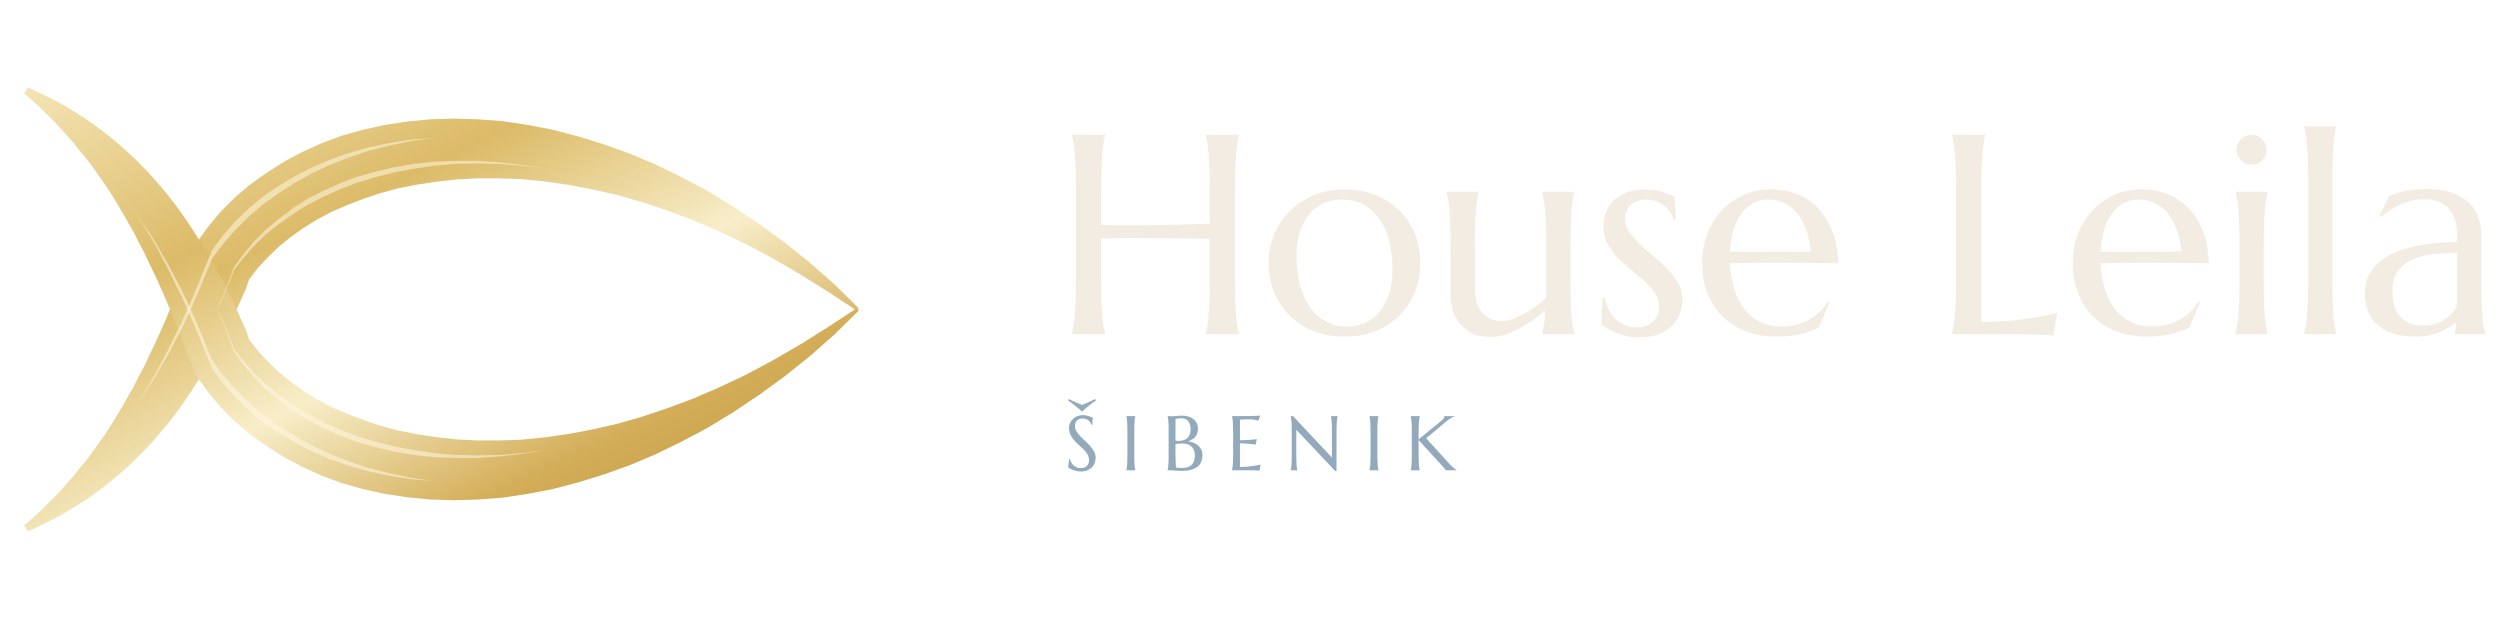
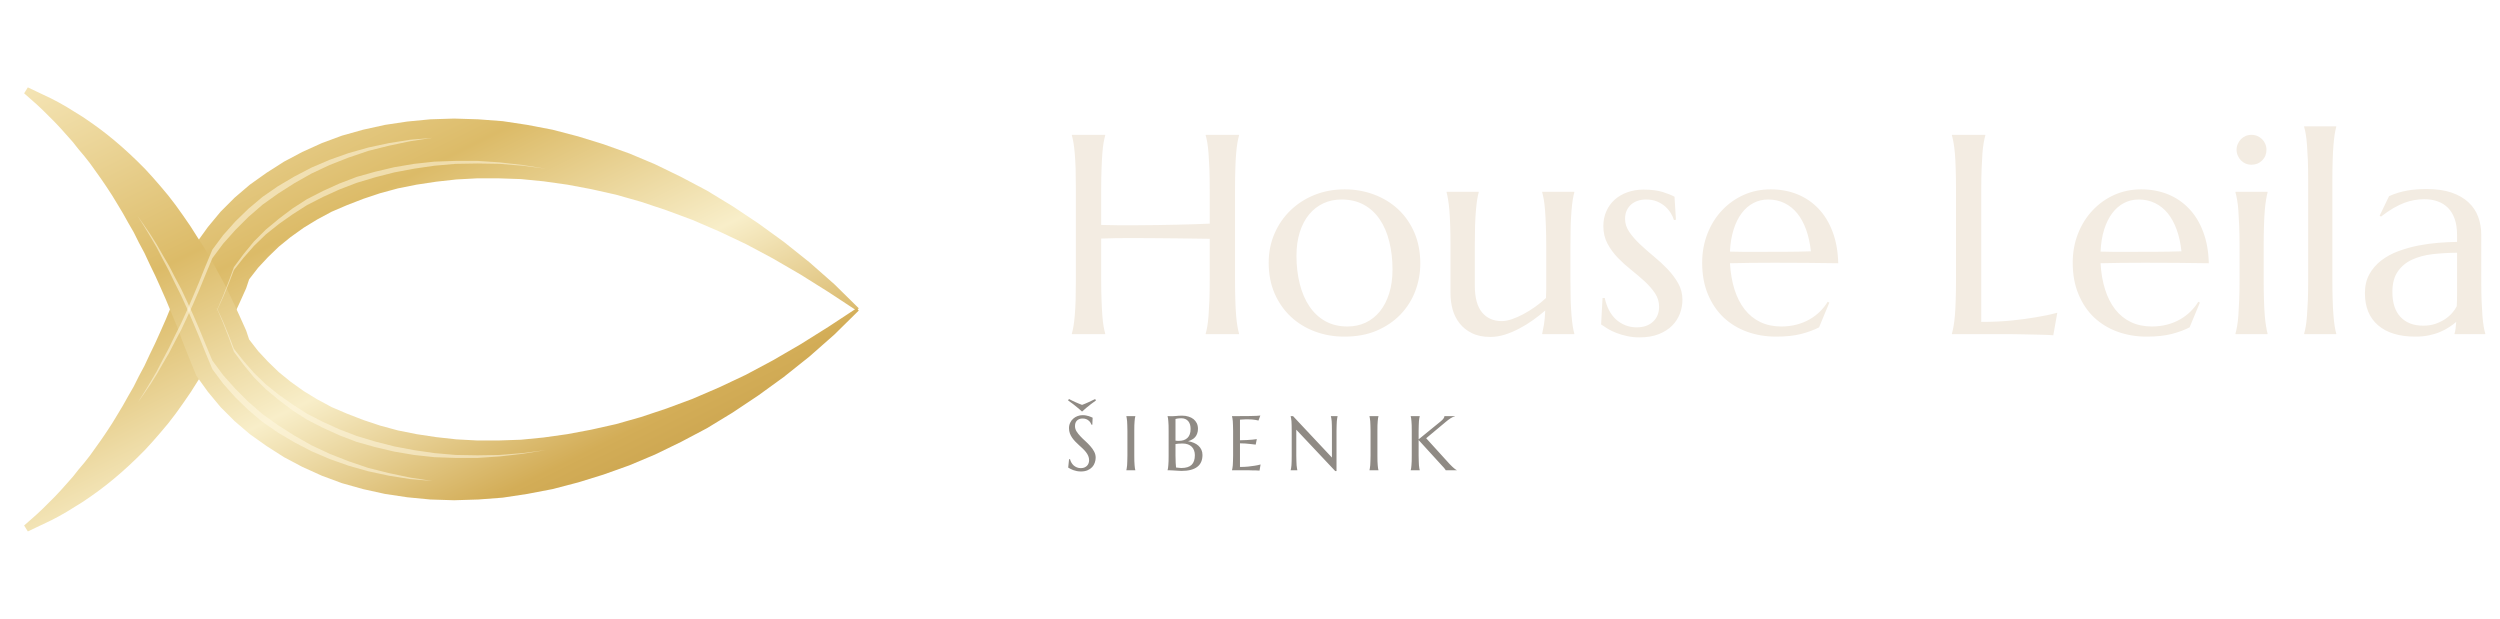
<svg xmlns="http://www.w3.org/2000/svg" viewBox="0 0 404 100" role="img" aria-label="House Leila, Šibenik">
  <defs>
    <linearGradient id="g" x1="0" y1="0" x2="1" y2="1">
      <stop offset="0" stop-color="#f4e4b4" />
      <stop offset=".3" stop-color="#dcbb68" />
      <stop offset=".55" stop-color="#f8eec9" />
      <stop offset=".78" stop-color="#d3ad57" />
      <stop offset="1" stop-color="#bb9440" />
    </linearGradient>
  </defs>
  <g transform="translate(0 5.0) scale(0.6)">
    <g fill="url(#g)">
      <path d="M7.5,134.8 9.6,133.8 11.7,132.8 13.8,131.8 15.9,130.7 18.0,129.5 20.1,128.2 22.2,126.9 24.4,125.4 26.5,123.9 28.6,122.3 30.7,120.6 32.8,118.8 34.9,116.9 37.0,114.9 39.1,112.8 41.2,110.5 43.2,108.2 45.3,105.7 47.3,103.1 49.3,100.3 51.3,97.4 53.2,94.4 55.2,91.3 57.1,88.0 59.0,84.5 60.9,81.0 62.7,77.2 64.5,73.3 66.3,69.3 67.1,66.9 69.5,63.8 72.2,60.9 75.1,58.1 78.3,55.5 81.8,53.0 85.4,50.8 89.3,48.7 93.5,46.9 97.9,45.2 102.4,43.7 107.2,42.4 112.2,41.4 117.5,40.6 122.9,40.0 128.5,39.7 134.3,39.7 140.3,39.9 146.4,40.5 152.8,41.4 159.2,42.6 165.9,44.1 172.6,46.0 179.5,48.3 186.5,50.9 193.7,54.0 200.9,57.4 208.2,61.3 215.6,65.6 223.1,70.3 230.7,75.3 L231.3,74.7 224.7,68.2 218.0,62.3 211.1,56.8 204.2,51.8 197.3,47.2 190.4,43.0 183.4,39.3 176.4,35.9 169.5,33.0 162.5,30.5 155.7,28.4 148.8,26.6 142.0,25.3 135.4,24.3 128.8,23.8 122.3,23.6 115.9,23.8 109.7,24.4 103.7,25.3 97.8,26.6 92.1,28.2 86.7,30.2 81.4,32.6 76.5,35.2 71.8,38.2 67.3,41.4 63.2,44.9 59.4,48.7 56.0,52.8 52.9,57.1 50.5,63.0 49.0,66.8 47.6,70.6 46.1,74.2 44.7,77.6 43.2,81.0 41.8,84.1 40.3,87.2 38.9,90.2 37.4,93.0 36.0,95.8 34.5,98.4 33.1,100.9 31.6,103.4 30.2,105.7 28.7,108.0 27.2,110.2 25.7,112.3 24.2,114.4 22.7,116.3 21.1,118.2 19.6,120.1 18.0,121.9 16.4,123.7 14.8,125.4 13.2,127.0 11.6,128.6 9.9,130.2 8.2,131.7 6.5,133.2 Z" />
      <path d="M6.5,16.8 8.2,18.3 9.9,19.8 11.6,21.4 13.2,23.0 14.8,24.6 16.4,26.3 18.0,28.1 19.6,29.9 21.1,31.8 22.7,33.7 24.2,35.6 25.7,37.7 27.2,39.8 28.7,42.0 30.2,44.3 31.6,46.6 33.1,49.1 34.5,51.6 36.0,54.2 37.4,57.0 38.9,59.8 40.3,62.8 41.8,65.9 43.2,69.0 44.7,72.4 46.1,75.8 47.6,79.4 49.0,83.2 50.5,87.0 52.9,92.9 56.0,97.2 59.4,101.3 63.2,105.1 67.3,108.6 71.8,111.8 76.5,114.8 81.4,117.4 86.7,119.8 92.1,121.8 97.8,123.4 103.7,124.7 109.7,125.6 115.9,126.2 122.3,126.4 128.8,126.2 135.4,125.7 142.0,124.7 148.8,123.4 155.7,121.6 162.5,119.5 169.5,117.0 176.4,114.1 183.4,110.7 190.4,107.0 197.3,102.8 204.2,98.2 211.1,93.2 218.0,87.7 224.7,81.8 231.3,75.3 L230.7,74.7 223.1,79.7 215.6,84.4 208.2,88.7 200.9,92.6 193.7,96.0 186.5,99.1 179.5,101.7 172.6,104.0 165.9,105.9 159.2,107.4 152.8,108.6 146.4,109.5 140.3,110.1 134.3,110.3 128.5,110.3 122.9,110.0 117.5,109.4 112.2,108.6 107.2,107.6 102.4,106.3 97.9,104.8 93.5,103.1 89.3,101.3 85.4,99.2 81.8,97.0 78.3,94.5 75.1,91.9 72.2,89.1 69.5,86.2 67.1,83.1 66.3,80.7 64.5,76.7 62.7,72.8 60.9,69.0 59.0,65.5 57.1,62.0 55.2,58.7 53.2,55.6 51.3,52.6 49.3,49.7 47.3,46.9 45.3,44.3 43.2,41.8 41.2,39.5 39.1,37.2 37.0,35.1 34.9,33.1 32.8,31.2 30.7,29.4 28.6,27.7 26.5,26.1 24.4,24.6 22.2,23.1 20.1,21.8 18.0,20.5 15.9,19.3 13.8,18.2 11.7,17.2 9.6,16.2 7.5,15.2 Z" />
    </g>
    <g>
      <path d="M37.1,100.1 38.8,97.4 40.5,94.6 42.2,91.7 43.8,88.6 45.5,85.4 47.1,82.1 48.8,78.7 50.4,75.2 52.0,71.5 53.6,67.7 55.2,63.7 57.2,58.9 60.1,55.0 63.4,51.3 66.9,47.9 70.7,44.7 74.9,41.8 79.3,39.2 83.9,36.8 88.8,34.7 93.9,32.9 99.2,31.4 104.8,30.2 110.5,29.3 116.4,28.8 L116.4,28.8 110.5,29.7 104.8,30.9 99.2,32.3 93.9,34.1 88.8,36.1 83.9,38.4 79.3,41.0 74.9,43.8 70.7,46.8 66.9,50.1 63.4,53.6 60.1,57.3 57.2,61.2 55.2,66.0 53.6,69.9 52.0,73.6 50.4,77.1 48.8,80.5 47.1,83.7 45.5,86.8 43.8,89.7 42.2,92.5 40.5,95.2 38.8,97.7 37.1,100.1 Z" fill="#fff8e2" opacity=".55" />
      <path d="M58.4,75.3 60.1,71.3 61.7,67.2 63.0,63.6 65.6,60.1 68.4,56.7 71.6,53.5 75.1,50.6 78.8,47.8 82.7,45.3 87.0,43.1 91.4,41.1 96.1,39.3 101.1,37.9 106.2,36.7 111.5,35.8 117.0,35.2 122.7,35.0 128.6,35.0 134.6,35.4 140.7,36.1 147.0,37.1 L147.0,37.1 140.7,36.3 134.6,35.8 128.6,35.7 122.7,35.8 117.0,36.3 111.5,37.1 106.2,38.1 101.1,39.4 96.1,40.9 91.4,42.7 87.0,44.7 82.7,46.9 78.8,49.4 75.1,52.0 71.6,54.8 68.4,57.9 65.6,61.1 63.0,64.4 61.7,67.8 60.1,71.7 58.4,75.4 Z" fill="#fff8e2" opacity=".55" />
      <path d="M37.1,49.9 38.8,52.3 40.5,54.8 42.2,57.5 43.8,60.3 45.5,63.2 47.1,66.3 48.8,69.5 50.4,72.9 52.0,76.4 53.6,80.1 55.2,84.0 57.2,88.8 60.1,92.7 63.4,96.4 66.9,99.9 70.7,103.2 74.9,106.2 79.3,109.0 83.9,111.6 88.8,113.9 93.9,115.9 99.2,117.7 104.8,119.1 110.5,120.3 116.4,121.2 L116.4,121.2 110.5,120.7 104.8,119.8 99.2,118.6 93.9,117.1 88.8,115.3 83.9,113.2 79.3,110.8 74.9,108.2 70.7,105.3 66.9,102.1 63.4,98.7 60.1,95.0 57.2,91.1 55.2,86.3 53.6,82.3 52.0,78.5 50.4,74.8 48.8,71.3 47.1,67.9 45.5,64.6 43.8,61.4 42.2,58.3 40.5,55.4 38.8,52.6 37.1,49.9 Z" fill="#fff8e2" opacity=".55" />
      <path d="M58.4,74.6 60.1,78.3 61.7,82.2 63.0,85.6 65.6,88.9 68.4,92.1 71.6,95.2 75.1,98.0 78.8,100.6 82.7,103.1 87.0,105.3 91.4,107.3 96.1,109.1 101.1,110.6 106.2,111.9 111.5,112.9 117.0,113.7 122.7,114.2 128.6,114.3 134.6,114.2 140.7,113.7 147.0,112.9 L147.0,112.9 140.7,113.9 134.6,114.6 128.6,115.0 122.7,115.0 117.0,114.8 111.5,114.2 106.2,113.3 101.1,112.1 96.1,110.7 91.4,108.9 87.0,106.9 82.7,104.7 78.8,102.2 75.1,99.4 71.6,96.5 68.4,93.3 65.6,89.9 63.0,86.4 61.7,82.8 60.1,78.7 58.4,74.7 Z" fill="#fff8e2" opacity=".55" />
    </g>
  </g>
  <g transform="translate(170.0 54)">
    <path d="M25.49 -15.41Q24.59 -15.43 23.25 -15.44Q21.9 -15.45 20.32 -15.48Q18.73 -15.5 17.01 -15.51Q15.3 -15.52 13.66 -15.53Q12.02 -15.54 10.53 -15.52Q9.05 -15.5 7.95 -15.45V-8.78Q7.95 -6.87 8.01 -5.45Q8.06 -4.02 8.14 -2.99Q8.22 -1.95 8.34 -1.26Q8.47 -0.56 8.6 -0.09V0H3.21V-0.09Q3.35 -0.56 3.47 -1.26Q3.59 -1.95 3.68 -2.99Q3.77 -4.02 3.82 -5.45Q3.86 -6.87 3.86 -8.78V-23.4Q3.86 -25.31 3.82 -26.74Q3.77 -28.17 3.68 -29.21Q3.59 -30.25 3.47 -30.95Q3.35 -31.65 3.21 -32.12V-32.21H8.6V-32.12Q8.47 -31.65 8.34 -30.95Q8.22 -30.25 8.14 -29.21Q8.06 -28.17 8.01 -26.74Q7.95 -25.31 7.95 -23.4V-17.65Q9.12 -17.61 10.6 -17.6Q12.08 -17.59 13.7 -17.6Q15.32 -17.61 16.99 -17.63Q18.67 -17.65 20.23 -17.69Q21.79 -17.72 23.15 -17.77Q24.5 -17.81 25.49 -17.86V-23.4Q25.49 -25.31 25.44 -26.74Q25.38 -28.17 25.3 -29.21Q25.22 -30.25 25.1 -30.95Q24.98 -31.65 24.84 -32.12V-32.21H30.23V-32.12Q30.1 -31.65 29.97 -30.95Q29.85 -30.25 29.76 -29.21Q29.67 -28.17 29.63 -26.74Q29.58 -25.31 29.58 -23.4V-8.78Q29.58 -6.87 29.63 -5.45Q29.67 -4.02 29.76 -2.99Q29.85 -1.95 29.97 -1.26Q30.1 -0.56 30.23 -0.09V0H24.84V-0.09Q24.98 -0.56 25.1 -1.26Q25.22 -1.95 25.3 -2.99Q25.38 -4.02 25.44 -5.45Q25.49 -6.87 25.49 -8.78ZM35.02 -11.54Q35.02 -14.08 35.96 -16.25Q36.9 -18.42 38.55 -20.01Q40.21 -21.61 42.45 -22.51Q44.7 -23.4 47.28 -23.4Q49.82 -23.4 52.05 -22.56Q54.29 -21.72 55.95 -20.17Q57.61 -18.62 58.57 -16.4Q59.52 -14.17 59.52 -11.41Q59.52 -9.1 58.71 -6.96Q57.9 -4.83 56.33 -3.19Q54.76 -1.55 52.48 -0.57Q50.2 0.4 47.24 0.4Q44.72 0.4 42.5 -0.43Q40.27 -1.26 38.61 -2.81Q36.95 -4.36 35.98 -6.57Q35.02 -8.78 35.02 -11.54ZM47.75 -1.24Q49.35 -1.24 50.68 -1.86Q52.02 -2.49 52.99 -3.68Q53.95 -4.87 54.49 -6.58Q55.03 -8.29 55.03 -10.44Q55.03 -12.87 54.51 -14.95Q54 -17.03 52.97 -18.54Q51.95 -20.06 50.4 -20.91Q48.85 -21.76 46.79 -21.76Q45.19 -21.76 43.87 -21.15Q42.54 -20.53 41.56 -19.36Q40.59 -18.19 40.05 -16.5Q39.51 -14.8 39.51 -12.65Q39.51 -10.22 40.04 -8.13Q40.56 -6.04 41.6 -4.5Q42.63 -2.96 44.17 -2.1Q45.71 -1.24 47.75 -1.24ZM68.33 -7.86Q68.33 -4.9 69.51 -3.5Q70.68 -2.11 72.68 -2.11Q73.4 -2.11 74.3 -2.41Q75.2 -2.72 76.15 -3.22Q77.11 -3.73 78.06 -4.4Q79.02 -5.08 79.83 -5.84Q79.87 -6.49 79.87 -7.22Q79.87 -7.95 79.87 -8.78V-14.22Q79.87 -16.13 79.81 -17.55Q79.76 -18.98 79.68 -20.01Q79.6 -21.05 79.48 -21.74Q79.35 -22.44 79.22 -22.91V-23H84.41V-22.91Q84.27 -22.44 84.16 -21.74Q84.05 -21.05 83.96 -20.01Q83.87 -18.98 83.82 -17.55Q83.78 -16.13 83.78 -14.22V-8.78Q83.78 -6.87 83.82 -5.45Q83.87 -4.02 83.96 -2.99Q84.05 -1.95 84.16 -1.26Q84.27 -0.56 84.41 -0.09V0H79.22V-0.09Q79.35 -0.65 79.5 -1.53Q79.65 -2.4 79.71 -3.82Q78.79 -3.03 77.73 -2.27Q76.66 -1.5 75.5 -0.9Q74.35 -0.29 73.17 0.08Q71.99 0.45 70.84 0.45Q69.09 0.45 67.87 -0.16Q66.64 -0.76 65.87 -1.75Q65.09 -2.74 64.74 -4Q64.4 -5.26 64.4 -6.58V-14.22Q64.4 -16.13 64.35 -17.55Q64.31 -18.98 64.22 -20.01Q64.13 -21.05 64.01 -21.74Q63.9 -22.44 63.77 -22.91V-23H68.96V-22.91Q68.82 -22.44 68.71 -21.74Q68.6 -21.05 68.51 -20.01Q68.42 -18.98 68.37 -17.55Q68.33 -16.13 68.33 -14.22ZM100.83 -18.49 100.51 -18.44Q100.36 -18.96 100.01 -19.54Q99.66 -20.12 99.11 -20.62Q98.56 -21.11 97.78 -21.44Q97.01 -21.76 96 -21.76Q95.3 -21.76 94.68 -21.56Q94.07 -21.36 93.61 -20.97Q93.15 -20.57 92.88 -19.99Q92.61 -19.41 92.61 -18.62Q92.61 -17.52 93.29 -16.52Q93.98 -15.52 95.01 -14.54Q96.04 -13.57 97.24 -12.58Q98.45 -11.59 99.48 -10.51Q100.51 -9.43 101.2 -8.21Q101.88 -6.99 101.88 -5.57Q101.88 -4.42 101.48 -3.34Q101.07 -2.25 100.23 -1.39Q99.39 -0.54 98.08 -0.01Q96.76 0.52 94.94 0.52Q93.86 0.52 92.93 0.31Q92 0.11 91.23 -0.19Q90.45 -0.49 89.83 -0.86Q89.21 -1.24 88.74 -1.57L88.97 -5.84H89.33Q89.55 -4.78 90 -3.91Q90.45 -3.03 91.11 -2.41Q91.78 -1.8 92.63 -1.45Q93.48 -1.1 94.49 -1.1Q96.16 -1.1 97.13 -2.02Q98.11 -2.94 98.11 -4.42Q98.11 -5.62 97.45 -6.61Q96.78 -7.61 95.77 -8.54Q94.76 -9.46 93.61 -10.38Q92.45 -11.3 91.44 -12.34Q90.43 -13.39 89.77 -14.63Q89.1 -15.88 89.1 -17.47Q89.1 -18.78 89.59 -19.87Q90.07 -20.96 90.93 -21.73Q91.8 -22.51 92.99 -22.93Q94.18 -23.36 95.59 -23.36Q97.46 -23.36 98.7 -22.97Q99.95 -22.57 100.6 -22.21ZM117.02 0.4Q114.53 0.4 112.35 -0.38Q110.17 -1.17 108.55 -2.68Q106.94 -4.2 106 -6.44Q105.07 -8.67 105.07 -11.54Q105.07 -14.08 105.93 -16.25Q106.78 -18.42 108.28 -20.01Q109.79 -21.61 111.8 -22.51Q113.81 -23.4 116.15 -23.4Q118.46 -23.4 120.44 -22.61Q122.41 -21.81 123.86 -20.29Q125.31 -18.78 126.15 -16.54Q126.99 -14.31 127.06 -11.46Q124.52 -11.5 121.99 -11.52Q119.45 -11.54 116.71 -11.54Q114.75 -11.54 112.9 -11.52Q111.05 -11.5 109.56 -11.46Q109.7 -9.12 110.29 -7.23Q110.89 -5.35 111.93 -4.01Q112.98 -2.67 114.47 -1.95Q115.97 -1.24 117.85 -1.24Q119.16 -1.24 120.31 -1.54Q121.47 -1.84 122.41 -2.38Q123.36 -2.92 124.1 -3.65Q124.84 -4.38 125.35 -5.23L125.62 -5.1L123.96 -1.1Q122.75 -0.47 121.06 -0.03Q119.38 0.4 117.02 0.4ZM114.03 -13.3Q116.28 -13.3 118.54 -13.31Q120.79 -13.32 122.64 -13.39Q122.43 -15.34 121.87 -16.89Q121.31 -18.44 120.44 -19.52Q119.56 -20.6 118.37 -21.18Q117.18 -21.76 115.74 -21.76Q114.44 -21.76 113.35 -21.19Q112.26 -20.62 111.45 -19.54Q110.64 -18.46 110.15 -16.9Q109.65 -15.34 109.56 -13.34Q110.58 -13.3 111.7 -13.3Q112.82 -13.3 114.03 -13.3ZM150.17 -1.98Q152.82 -1.98 155.05 -2.2Q157.27 -2.43 158.93 -2.72Q160.87 -3.03 162.46 -3.46L161.81 0.18Q161.54 0.16 161 0.13Q160.46 0.11 159.8 0.09Q159.14 0.07 158.41 0.06Q157.68 0.04 157.02 0.03Q156.37 0.02 155.87 0.01Q155.36 0 155.14 0H145.43V-0.09Q145.57 -0.56 145.69 -1.26Q145.82 -1.95 145.91 -2.99Q146 -4.02 146.04 -5.45Q146.09 -6.87 146.09 -8.78V-23.4Q146.09 -25.31 146.04 -26.74Q146 -28.17 145.91 -29.21Q145.82 -30.25 145.69 -30.95Q145.57 -31.65 145.43 -32.12V-32.21H150.83V-32.12Q150.69 -31.65 150.57 -30.95Q150.44 -30.25 150.36 -29.21Q150.29 -28.17 150.23 -26.74Q150.17 -25.31 150.17 -23.4ZM176.9 0.4Q174.41 0.4 172.23 -0.38Q170.05 -1.17 168.43 -2.68Q166.82 -4.2 165.89 -6.44Q164.95 -8.67 164.95 -11.54Q164.95 -14.08 165.81 -16.25Q166.66 -18.42 168.17 -20.01Q169.67 -21.61 171.68 -22.51Q173.69 -23.4 176.03 -23.4Q178.34 -23.4 180.32 -22.61Q182.29 -21.81 183.74 -20.29Q185.19 -18.78 186.03 -16.54Q186.88 -14.31 186.94 -11.46Q184.4 -11.5 181.87 -11.52Q179.33 -11.54 176.59 -11.54Q174.63 -11.54 172.78 -11.52Q170.93 -11.5 169.45 -11.46Q169.58 -9.12 170.18 -7.23Q170.77 -5.35 171.81 -4.01Q172.86 -2.67 174.35 -1.95Q175.85 -1.24 177.73 -1.24Q179.04 -1.24 180.19 -1.54Q181.35 -1.84 182.29 -2.38Q183.24 -2.92 183.98 -3.65Q184.72 -4.38 185.24 -5.23L185.5 -5.1L183.84 -1.1Q182.63 -0.47 180.95 -0.03Q179.26 0.4 176.9 0.4ZM173.92 -13.3Q176.16 -13.3 178.42 -13.31Q180.68 -13.32 182.52 -13.39Q182.32 -15.34 181.75 -16.89Q181.19 -18.44 180.32 -19.52Q179.44 -20.6 178.25 -21.18Q177.06 -21.76 175.62 -21.76Q174.32 -21.76 173.23 -21.19Q172.14 -20.62 171.33 -19.54Q170.52 -18.46 170.03 -16.9Q169.54 -15.34 169.45 -13.34Q170.46 -13.3 171.58 -13.3Q172.7 -13.3 173.92 -13.3ZM191.91 -14.22Q191.91 -16.13 191.85 -17.55Q191.79 -18.98 191.72 -20.01Q191.64 -21.05 191.51 -21.74Q191.39 -22.44 191.25 -22.91V-23H196.44V-22.91Q196.31 -22.44 196.2 -21.74Q196.08 -21.05 195.99 -20.01Q195.9 -18.98 195.86 -17.55Q195.81 -16.13 195.81 -14.22V-8.78Q195.81 -6.87 195.86 -5.45Q195.9 -4.02 195.99 -2.99Q196.08 -1.95 196.2 -1.26Q196.31 -0.56 196.44 -0.09V0H191.25V-0.09Q191.39 -0.56 191.51 -1.26Q191.64 -1.95 191.72 -2.99Q191.79 -4.02 191.85 -5.45Q191.91 -6.87 191.91 -8.78ZM191.43 -29.81Q191.43 -30.3 191.63 -30.74Q191.82 -31.18 192.13 -31.5Q192.45 -31.83 192.88 -32.02Q193.32 -32.21 193.84 -32.21Q194.35 -32.21 194.79 -32.02Q195.23 -31.83 195.56 -31.5Q195.88 -31.18 196.07 -30.74Q196.26 -30.3 196.26 -29.81Q196.26 -28.77 195.57 -28.08Q194.87 -27.38 193.84 -27.38Q193.32 -27.38 192.88 -27.57Q192.45 -27.76 192.13 -28.09Q191.82 -28.41 191.63 -28.85Q191.43 -29.29 191.43 -29.81ZM203 -24.8Q203 -26.71 202.95 -28.13Q202.89 -29.56 202.81 -30.59Q202.73 -31.62 202.61 -32.32Q202.49 -33.02 202.35 -33.49V-33.58H207.54V-33.49Q207.4 -33.02 207.29 -32.32Q207.18 -31.62 207.09 -30.59Q207 -29.56 206.96 -28.13Q206.91 -26.71 206.91 -24.8V-8.78Q206.91 -6.87 206.96 -5.45Q207 -4.02 207.09 -2.99Q207.18 -1.95 207.29 -1.26Q207.4 -0.56 207.54 -0.09V0H202.35V-0.09Q202.49 -0.56 202.61 -1.26Q202.73 -1.95 202.81 -2.99Q202.89 -4.02 202.95 -5.45Q203 -6.87 203 -8.78ZM212.17 -6.63Q212.17 -8.4 212.9 -9.7Q213.63 -11.01 214.84 -11.93Q216.05 -12.85 217.6 -13.42Q219.15 -13.99 220.81 -14.32Q222.48 -14.64 224.09 -14.77Q225.71 -14.89 227.06 -14.91V-16.06Q227.06 -17.54 226.68 -18.62Q226.29 -19.7 225.6 -20.41Q224.9 -21.11 223.92 -21.46Q222.95 -21.81 221.78 -21.81Q220.97 -21.81 220.18 -21.67Q219.4 -21.54 218.56 -21.23Q217.71 -20.91 216.78 -20.37Q215.85 -19.83 214.77 -19L214.55 -19.14L216.07 -22.3Q216.82 -22.64 217.53 -22.85Q218.25 -23.07 218.99 -23.2Q219.74 -23.34 220.51 -23.39Q221.29 -23.45 222.14 -23.45Q224.5 -23.45 226.17 -22.88Q227.84 -22.3 228.91 -21.3Q229.98 -20.3 230.47 -18.97Q230.97 -17.63 230.97 -16.1V-8.78Q230.97 -6.87 231.02 -5.45Q231.08 -4.02 231.16 -2.99Q231.24 -1.95 231.36 -1.26Q231.48 -0.56 231.62 -0.09V0H226.65V-0.09Q226.77 -0.45 226.82 -0.9Q226.88 -1.35 226.92 -1.98Q226.45 -1.57 225.81 -1.15Q225.17 -0.72 224.35 -0.37Q223.53 -0.02 222.53 0.19Q221.53 0.4 220.34 0.4Q216.43 0.4 214.3 -1.43Q212.17 -3.26 212.17 -6.63ZM227.06 -13.16Q225.01 -13.14 223.13 -12.93Q221.24 -12.71 219.79 -12.04Q218.34 -11.37 217.48 -10.12Q216.61 -8.87 216.61 -6.81Q216.61 -4.16 217.94 -2.76Q219.26 -1.37 221.6 -1.37Q222.68 -1.37 223.56 -1.67Q224.45 -1.98 225.14 -2.44Q225.82 -2.9 226.29 -3.45Q226.77 -4 227.01 -4.51Q227.06 -5.37 227.06 -6.41Q227.06 -7.46 227.06 -8.78Z" fill="#f3ece2" />
    <g transform="translate(2 22)">
-       <path d="M4.52 -7.36H4.39Q4.34 -7.5 4.23 -7.68Q4.13 -7.86 3.95 -8.01Q3.78 -8.17 3.53 -8.27Q3.28 -8.37 2.95 -8.37Q2.65 -8.37 2.42 -8.28Q2.19 -8.19 2.03 -8.03Q1.87 -7.86 1.79 -7.64Q1.72 -7.41 1.72 -7.14Q1.72 -6.7 1.96 -6.3Q2.21 -5.9 2.58 -5.51Q2.95 -5.11 3.39 -4.72Q3.82 -4.33 4.19 -3.91Q4.57 -3.49 4.81 -3.03Q5.06 -2.57 5.06 -2.04Q5.06 -1.64 4.92 -1.24Q4.79 -0.84 4.5 -0.52Q4.21 -0.21 3.76 -0.01Q3.31 0.19 2.69 0.19Q2.34 0.19 2.02 0.13Q1.71 0.06 1.44 -0.03Q1.18 -0.13 0.97 -0.24Q0.76 -0.35 0.62 -0.44L0.76 -1.79H0.92Q0.98 -1.5 1.14 -1.24Q1.29 -0.98 1.51 -0.78Q1.73 -0.59 2.02 -0.47Q2.31 -0.35 2.65 -0.35Q2.96 -0.35 3.21 -0.44Q3.45 -0.54 3.63 -0.7Q3.81 -0.87 3.9 -1.1Q4 -1.34 4 -1.61Q4 -2 3.86 -2.32Q3.72 -2.65 3.49 -2.94Q3.26 -3.23 2.97 -3.51Q2.68 -3.78 2.37 -4.06Q2.07 -4.34 1.78 -4.63Q1.49 -4.93 1.26 -5.26Q1.03 -5.59 0.89 -5.97Q0.75 -6.35 0.75 -6.81Q0.75 -7.29 0.94 -7.68Q1.12 -8.07 1.43 -8.34Q1.74 -8.62 2.13 -8.76Q2.52 -8.91 2.94 -8.91Q3.24 -8.91 3.5 -8.86Q3.75 -8.81 3.96 -8.75Q4.16 -8.68 4.32 -8.61Q4.47 -8.54 4.57 -8.5ZM2.86 -9.49Q2.5 -9.81 2.12 -10.13Q1.79 -10.4 1.4 -10.71Q1 -11.02 0.6 -11.29L0.74 -11.52Q1.01 -11.38 1.3 -11.24Q1.59 -11.1 1.86 -10.98Q2.14 -10.85 2.4 -10.75Q2.65 -10.64 2.86 -10.57Q3.06 -10.64 3.32 -10.75Q3.58 -10.86 3.85 -10.98Q4.13 -11.11 4.42 -11.25Q4.71 -11.38 4.97 -11.52L5.11 -11.29Q4.71 -11.02 4.32 -10.71Q3.92 -10.4 3.59 -10.13Q3.21 -9.81 2.86 -9.49ZM10.02 -0.02Q10.05 -0.15 10.08 -0.34Q10.11 -0.53 10.14 -0.81Q10.16 -1.09 10.17 -1.48Q10.19 -1.87 10.19 -2.39V-6.36Q10.19 -6.88 10.17 -7.27Q10.16 -7.65 10.14 -7.94Q10.11 -8.22 10.08 -8.41Q10.05 -8.6 10.02 -8.73V-8.75H11.47V-8.73Q11.44 -8.6 11.4 -8.41Q11.37 -8.22 11.35 -7.94Q11.33 -7.65 11.31 -7.27Q11.3 -6.88 11.3 -6.36V-2.39Q11.3 -1.87 11.31 -1.48Q11.33 -1.09 11.35 -0.81Q11.37 -0.53 11.4 -0.34Q11.44 -0.15 11.47 -0.02V0H10.02ZM16.85 -6.36Q16.85 -6.88 16.84 -7.27Q16.83 -7.65 16.8 -7.94Q16.78 -8.22 16.75 -8.41Q16.71 -8.6 16.68 -8.73V-8.75Q16.8 -8.75 16.93 -8.75Q17.05 -8.74 17.19 -8.74Q17.33 -8.74 17.49 -8.74Q17.71 -8.74 18.08 -8.78Q18.46 -8.83 19.05 -8.83Q19.6 -8.83 20.06 -8.68Q20.53 -8.54 20.87 -8.27Q21.2 -8 21.4 -7.61Q21.59 -7.21 21.59 -6.71Q21.59 -6.29 21.47 -5.96Q21.36 -5.63 21.15 -5.38Q20.94 -5.13 20.64 -4.97Q20.34 -4.8 19.99 -4.7Q20.51 -4.62 20.94 -4.43Q21.36 -4.25 21.67 -3.97Q21.98 -3.69 22.15 -3.31Q22.32 -2.94 22.32 -2.48Q22.32 -1.19 21.47 -0.55Q20.62 0.1 18.93 0.1Q18.74 0.1 18.5 0.08Q18.26 0.07 18 0.05Q17.75 0.03 17.51 0.02Q17.26 0 17.08 0H16.68V-0.02Q16.71 -0.15 16.75 -0.34Q16.78 -0.53 16.8 -0.81Q16.83 -1.09 16.84 -1.48Q16.85 -1.87 16.85 -2.39ZM19.09 -4.33Q18.68 -4.33 18.4 -4.3Q18.12 -4.27 17.96 -4.24V-2.39Q17.96 -1.67 17.99 -1.21Q18.01 -0.74 18.05 -0.45Q18.29 -0.42 18.52 -0.4Q18.75 -0.37 18.89 -0.37Q20.03 -0.37 20.56 -0.88Q21.09 -1.39 21.09 -2.45Q21.09 -2.86 20.96 -3.21Q20.84 -3.55 20.59 -3.8Q20.34 -4.05 19.97 -4.19Q19.59 -4.33 19.09 -4.33ZM17.96 -4.79Q18.13 -4.77 18.27 -4.76Q18.4 -4.76 18.56 -4.76Q18.97 -4.76 19.31 -4.88Q19.65 -5 19.9 -5.24Q20.14 -5.47 20.27 -5.83Q20.4 -6.19 20.4 -6.67Q20.4 -7.06 20.31 -7.39Q20.21 -7.71 20.02 -7.94Q19.82 -8.17 19.54 -8.29Q19.26 -8.41 18.9 -8.41Q18.67 -8.41 18.5 -8.39Q18.32 -8.37 18.2 -8.35Q18.06 -8.33 17.96 -8.29ZM27.09 -8.75Q27.85 -8.75 28.61 -8.76Q29.36 -8.76 29.99 -8.77Q30.62 -8.78 31.06 -8.8Q31.51 -8.82 31.67 -8.85L31.37 -8.04Q31.17 -8.09 30.9 -8.14Q30.67 -8.17 30.33 -8.21Q30 -8.24 29.57 -8.24Q29.42 -8.24 29.22 -8.23Q29.01 -8.22 28.82 -8.21Q28.6 -8.2 28.38 -8.18V-4.85Q29 -4.86 29.51 -4.89Q30.02 -4.92 30.37 -4.95Q30.79 -4.99 31.1 -5.04L30.92 -4.15Q30.49 -4.21 30.05 -4.25Q29.68 -4.3 29.23 -4.33Q28.79 -4.36 28.38 -4.36V-0.54Q29.1 -0.54 29.7 -0.6Q30.3 -0.66 30.76 -0.74Q31.28 -0.82 31.71 -0.94L31.54 0.05Q31.46 0.04 31.32 0.04Q31.17 0.03 30.99 0.02Q30.81 0.02 30.61 0.02Q30.41 0.01 30.24 0.01Q30.06 0.01 29.92 0Q29.79 0 29.73 0H27.09V-0.02Q27.13 -0.15 27.16 -0.34Q27.19 -0.53 27.22 -0.81Q27.24 -1.09 27.25 -1.48Q27.27 -1.87 27.27 -2.39V-6.36Q27.27 -6.88 27.25 -7.27Q27.24 -7.65 27.22 -7.94Q27.19 -8.22 27.16 -8.41Q27.13 -8.6 27.09 -8.73V-8.75ZM36.96 -8.75 43.24 -2.06V-6.36Q43.24 -6.88 43.23 -7.27Q43.22 -7.65 43.2 -7.94Q43.17 -8.22 43.14 -8.41Q43.1 -8.6 43.07 -8.73V-8.75H44.15V-8.73Q44.12 -8.6 44.09 -8.41Q44.06 -8.22 44.03 -7.94Q44.01 -7.65 44 -7.27Q43.98 -6.88 43.98 -6.36V0.12H43.77L37.48 -6.56V-2.39Q37.48 -1.87 37.5 -1.48Q37.51 -1.09 37.53 -0.81Q37.56 -0.53 37.59 -0.34Q37.62 -0.15 37.65 -0.02V0H36.57V-0.02Q36.6 -0.15 36.64 -0.34Q36.67 -0.53 36.7 -0.81Q36.72 -1.09 36.73 -1.48Q36.74 -1.87 36.74 -2.39V-6.36Q36.74 -6.88 36.73 -7.27Q36.72 -7.65 36.7 -7.94Q36.67 -8.22 36.64 -8.41Q36.6 -8.6 36.57 -8.73V-8.75ZM49.31 -0.02Q49.34 -0.15 49.37 -0.34Q49.4 -0.53 49.43 -0.81Q49.45 -1.09 49.46 -1.48Q49.48 -1.87 49.48 -2.39V-6.36Q49.48 -6.88 49.46 -7.27Q49.45 -7.65 49.43 -7.94Q49.4 -8.22 49.37 -8.41Q49.34 -8.6 49.31 -8.73V-8.75H50.76V-8.73Q50.73 -8.6 50.69 -8.41Q50.66 -8.22 50.64 -7.94Q50.62 -7.65 50.6 -7.27Q50.59 -6.88 50.59 -6.36V-2.39Q50.59 -1.87 50.6 -1.48Q50.62 -1.09 50.64 -0.81Q50.66 -0.53 50.69 -0.34Q50.73 -0.15 50.76 -0.02V0H49.31ZM55.97 -0.02Q56 -0.15 56.04 -0.34Q56.07 -0.53 56.09 -0.81Q56.12 -1.09 56.13 -1.48Q56.14 -1.87 56.14 -2.39V-6.36Q56.14 -6.88 56.13 -7.27Q56.12 -7.65 56.09 -7.94Q56.07 -8.22 56.04 -8.41Q56 -8.6 55.97 -8.73V-8.75H57.43V-8.73Q57.39 -8.6 57.36 -8.41Q57.33 -8.22 57.3 -7.94Q57.28 -7.65 57.27 -7.27Q57.25 -6.88 57.25 -6.36V-5L60.82 -7.91Q61.42 -8.4 61.42 -8.75H63.13V-8.73Q62.77 -8.64 62.4 -8.4Q62.03 -8.16 61.62 -7.81L58.47 -5.18L62.26 -1.01Q62.5 -0.77 62.66 -0.61Q62.83 -0.45 62.96 -0.34Q63.09 -0.23 63.19 -0.16Q63.3 -0.09 63.42 -0.02V0H61.63Q61.6 -0.05 61.55 -0.14Q61.49 -0.23 61.41 -0.32Q61.34 -0.41 61.25 -0.51Q61.16 -0.6 61.08 -0.69L57.25 -4.89V-2.39Q57.25 -1.87 57.27 -1.48Q57.28 -1.09 57.3 -0.81Q57.33 -0.53 57.36 -0.34Q57.39 -0.15 57.43 -0.02V0H55.97Z" fill="#93aabd" />
+       <path d="M4.52 -7.36H4.39Q4.34 -7.5 4.23 -7.68Q4.13 -7.86 3.95 -8.01Q3.78 -8.17 3.53 -8.27Q3.28 -8.37 2.95 -8.37Q2.65 -8.37 2.42 -8.28Q2.19 -8.19 2.03 -8.03Q1.87 -7.86 1.79 -7.64Q1.72 -7.41 1.72 -7.14Q1.72 -6.7 1.96 -6.3Q2.21 -5.9 2.58 -5.51Q2.95 -5.11 3.39 -4.72Q3.82 -4.33 4.19 -3.91Q4.57 -3.49 4.81 -3.03Q5.06 -2.57 5.06 -2.04Q5.06 -1.64 4.92 -1.24Q4.79 -0.84 4.5 -0.52Q4.21 -0.21 3.76 -0.01Q3.31 0.19 2.69 0.19Q2.34 0.19 2.02 0.13Q1.71 0.06 1.44 -0.03Q1.18 -0.13 0.97 -0.24Q0.76 -0.35 0.62 -0.44L0.76 -1.79H0.92Q0.98 -1.5 1.14 -1.24Q1.29 -0.98 1.51 -0.78Q1.73 -0.59 2.02 -0.47Q2.31 -0.35 2.65 -0.35Q2.96 -0.35 3.21 -0.44Q3.45 -0.54 3.63 -0.7Q3.81 -0.87 3.9 -1.1Q4 -1.34 4 -1.61Q4 -2 3.86 -2.32Q3.72 -2.65 3.49 -2.94Q3.26 -3.23 2.97 -3.51Q2.68 -3.78 2.37 -4.06Q2.07 -4.34 1.78 -4.63Q1.49 -4.93 1.26 -5.26Q1.03 -5.59 0.89 -5.97Q0.75 -6.35 0.75 -6.81Q0.75 -7.29 0.94 -7.68Q1.12 -8.07 1.43 -8.34Q1.74 -8.62 2.13 -8.76Q2.52 -8.91 2.94 -8.91Q3.24 -8.91 3.5 -8.86Q3.75 -8.81 3.96 -8.75Q4.16 -8.68 4.32 -8.61Q4.47 -8.54 4.57 -8.5ZM2.86 -9.49Q2.5 -9.81 2.12 -10.13Q1.79 -10.4 1.4 -10.71Q1 -11.02 0.6 -11.29L0.74 -11.52Q1.01 -11.38 1.3 -11.24Q1.59 -11.1 1.86 -10.98Q2.14 -10.85 2.4 -10.75Q2.65 -10.64 2.86 -10.57Q3.06 -10.64 3.32 -10.75Q3.58 -10.86 3.85 -10.98Q4.13 -11.11 4.42 -11.25Q4.71 -11.38 4.97 -11.52L5.11 -11.29Q4.71 -11.02 4.32 -10.71Q3.92 -10.4 3.59 -10.13Q3.21 -9.81 2.86 -9.49ZM10.02 -0.02Q10.05 -0.15 10.08 -0.34Q10.11 -0.53 10.14 -0.81Q10.16 -1.09 10.17 -1.48Q10.19 -1.87 10.19 -2.39V-6.36Q10.19 -6.88 10.17 -7.27Q10.16 -7.65 10.14 -7.94Q10.11 -8.22 10.08 -8.41Q10.05 -8.6 10.02 -8.73V-8.75H11.47V-8.73Q11.44 -8.6 11.4 -8.41Q11.37 -8.22 11.35 -7.94Q11.33 -7.65 11.31 -7.27Q11.3 -6.88 11.3 -6.36V-2.39Q11.3 -1.87 11.31 -1.48Q11.33 -1.09 11.35 -0.81Q11.37 -0.53 11.4 -0.34Q11.44 -0.15 11.47 -0.02V0H10.02ZM16.85 -6.36Q16.85 -6.88 16.84 -7.27Q16.83 -7.65 16.8 -7.94Q16.78 -8.22 16.75 -8.41Q16.71 -8.6 16.68 -8.73V-8.75Q16.8 -8.75 16.93 -8.75Q17.05 -8.74 17.19 -8.74Q17.33 -8.74 17.49 -8.74Q17.71 -8.74 18.08 -8.78Q18.46 -8.83 19.05 -8.83Q19.6 -8.83 20.06 -8.68Q20.53 -8.54 20.87 -8.27Q21.2 -8 21.4 -7.61Q21.59 -7.21 21.59 -6.71Q21.59 -6.29 21.47 -5.96Q21.36 -5.63 21.15 -5.38Q20.94 -5.13 20.64 -4.97Q20.34 -4.8 19.99 -4.7Q20.51 -4.62 20.94 -4.43Q21.36 -4.25 21.67 -3.97Q21.98 -3.69 22.15 -3.31Q22.32 -2.94 22.32 -2.48Q22.32 -1.19 21.47 -0.55Q20.62 0.1 18.93 0.1Q18.74 0.1 18.5 0.08Q18.26 0.07 18 0.05Q17.75 0.03 17.51 0.02Q17.26 0 17.08 0H16.68V-0.02Q16.71 -0.15 16.75 -0.34Q16.78 -0.53 16.8 -0.81Q16.83 -1.09 16.84 -1.48Q16.85 -1.87 16.85 -2.39ZM19.09 -4.33Q18.68 -4.33 18.4 -4.3Q18.12 -4.27 17.96 -4.24V-2.39Q17.96 -1.67 17.99 -1.21Q18.01 -0.74 18.05 -0.45Q18.29 -0.42 18.52 -0.4Q18.75 -0.37 18.89 -0.37Q20.03 -0.37 20.56 -0.88Q21.09 -1.39 21.09 -2.45Q21.09 -2.86 20.96 -3.21Q20.84 -3.55 20.59 -3.8Q20.34 -4.05 19.97 -4.19Q19.59 -4.33 19.09 -4.33ZM17.96 -4.79Q18.13 -4.77 18.27 -4.76Q18.4 -4.76 18.56 -4.76Q18.97 -4.76 19.31 -4.88Q19.65 -5 19.9 -5.24Q20.14 -5.47 20.27 -5.83Q20.4 -6.19 20.4 -6.67Q20.4 -7.06 20.31 -7.39Q20.21 -7.71 20.02 -7.94Q19.82 -8.17 19.54 -8.29Q19.26 -8.41 18.9 -8.41Q18.67 -8.41 18.5 -8.39Q18.32 -8.37 18.2 -8.35Q18.06 -8.33 17.96 -8.29ZM27.09 -8.75Q27.85 -8.75 28.61 -8.76Q29.36 -8.76 29.99 -8.77Q30.62 -8.78 31.06 -8.8Q31.51 -8.82 31.67 -8.85L31.37 -8.04Q31.17 -8.09 30.9 -8.14Q30.67 -8.17 30.33 -8.21Q30 -8.24 29.57 -8.24Q29.42 -8.24 29.22 -8.23Q29.01 -8.22 28.82 -8.21Q28.6 -8.2 28.38 -8.18V-4.85Q29 -4.86 29.51 -4.89Q30.02 -4.92 30.37 -4.95Q30.79 -4.99 31.1 -5.04L30.92 -4.15Q30.49 -4.21 30.05 -4.25Q29.68 -4.3 29.23 -4.33Q28.79 -4.36 28.38 -4.36V-0.54Q29.1 -0.54 29.7 -0.6Q30.3 -0.66 30.76 -0.74Q31.28 -0.82 31.71 -0.94L31.54 0.05Q31.46 0.04 31.32 0.04Q31.17 0.03 30.99 0.02Q30.81 0.02 30.61 0.02Q30.41 0.01 30.24 0.01Q30.06 0.01 29.92 0Q29.79 0 29.73 0H27.09V-0.02Q27.13 -0.15 27.16 -0.34Q27.19 -0.53 27.22 -0.81Q27.24 -1.09 27.25 -1.48Q27.27 -1.87 27.27 -2.39V-6.36Q27.27 -6.88 27.25 -7.27Q27.24 -7.65 27.22 -7.94Q27.19 -8.22 27.16 -8.41Q27.13 -8.6 27.09 -8.73V-8.75ZM36.96 -8.75 43.24 -2.06V-6.36Q43.24 -6.88 43.23 -7.27Q43.22 -7.65 43.2 -7.94Q43.17 -8.22 43.14 -8.41Q43.1 -8.6 43.07 -8.73V-8.75H44.15V-8.73Q44.12 -8.6 44.09 -8.41Q44.06 -8.22 44.03 -7.94Q44.01 -7.65 44 -7.27Q43.98 -6.88 43.98 -6.36V0.12H43.77L37.48 -6.56V-2.39Q37.48 -1.87 37.5 -1.48Q37.51 -1.09 37.53 -0.81Q37.56 -0.53 37.59 -0.34Q37.62 -0.15 37.65 -0.02V0H36.57V-0.02Q36.6 -0.15 36.64 -0.34Q36.67 -0.53 36.7 -0.81Q36.72 -1.09 36.73 -1.48Q36.74 -1.87 36.74 -2.39V-6.36Q36.74 -6.88 36.73 -7.27Q36.72 -7.65 36.7 -7.94Q36.67 -8.22 36.64 -8.41Q36.6 -8.6 36.57 -8.73V-8.75ZM49.31 -0.02Q49.34 -0.15 49.37 -0.34Q49.4 -0.53 49.43 -0.81Q49.45 -1.09 49.46 -1.48Q49.48 -1.87 49.48 -2.39V-6.36Q49.48 -6.88 49.46 -7.27Q49.45 -7.65 49.43 -7.94Q49.4 -8.22 49.37 -8.41Q49.34 -8.6 49.31 -8.73V-8.75H50.76V-8.73Q50.73 -8.6 50.69 -8.41Q50.66 -8.22 50.64 -7.94Q50.62 -7.65 50.6 -7.27Q50.59 -6.88 50.59 -6.36V-2.39Q50.59 -1.87 50.6 -1.48Q50.62 -1.09 50.64 -0.81Q50.66 -0.53 50.69 -0.34Q50.73 -0.15 50.76 -0.02V0H49.31ZM55.97 -0.02Q56 -0.15 56.04 -0.34Q56.07 -0.53 56.09 -0.81Q56.12 -1.09 56.13 -1.48Q56.14 -1.87 56.14 -2.39V-6.36Q56.14 -6.88 56.13 -7.27Q56.12 -7.65 56.09 -7.94Q56.07 -8.22 56.04 -8.41Q56 -8.6 55.97 -8.73V-8.75H57.43V-8.73Q57.39 -8.6 57.36 -8.41Q57.33 -8.22 57.3 -7.94Q57.28 -7.65 57.27 -7.27Q57.25 -6.88 57.25 -6.36V-5L60.82 -7.91Q61.42 -8.4 61.42 -8.75H63.13V-8.73Q62.77 -8.64 62.4 -8.4Q62.03 -8.16 61.62 -7.81L58.47 -5.18L62.26 -1.01Q62.5 -0.77 62.66 -0.61Q62.83 -0.45 62.96 -0.34Q63.09 -0.23 63.19 -0.16Q63.3 -0.09 63.42 -0.02V0H61.63Q61.6 -0.05 61.55 -0.14Q61.49 -0.23 61.41 -0.32Q61.34 -0.41 61.25 -0.51Q61.16 -0.6 61.08 -0.69L57.25 -4.89V-2.39Q57.25 -1.87 57.27 -1.48Q57.28 -1.09 57.3 -0.81Q57.33 -0.53 57.36 -0.34Q57.39 -0.15 57.43 -0.02V0H55.97Z" fill="#8f8a84" />
    </g>
  </g>
</svg>
